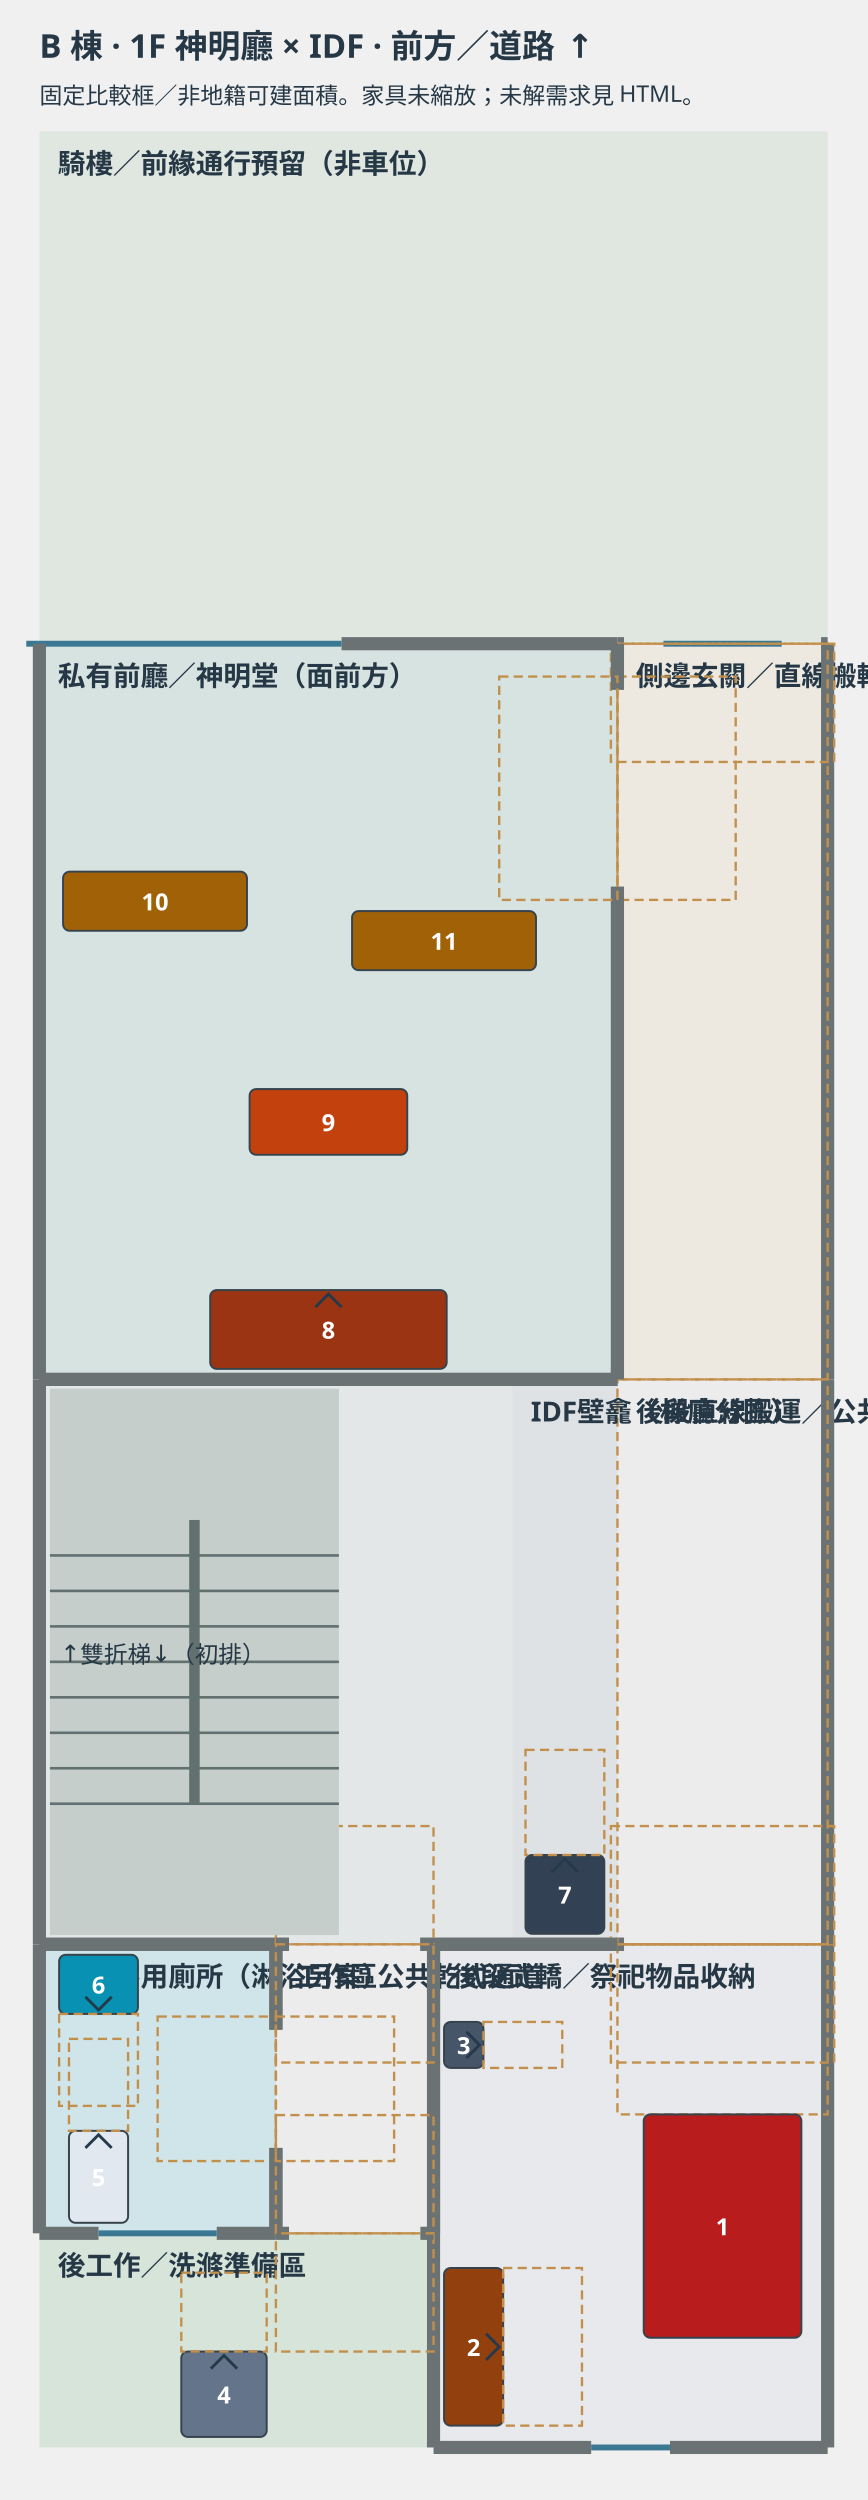
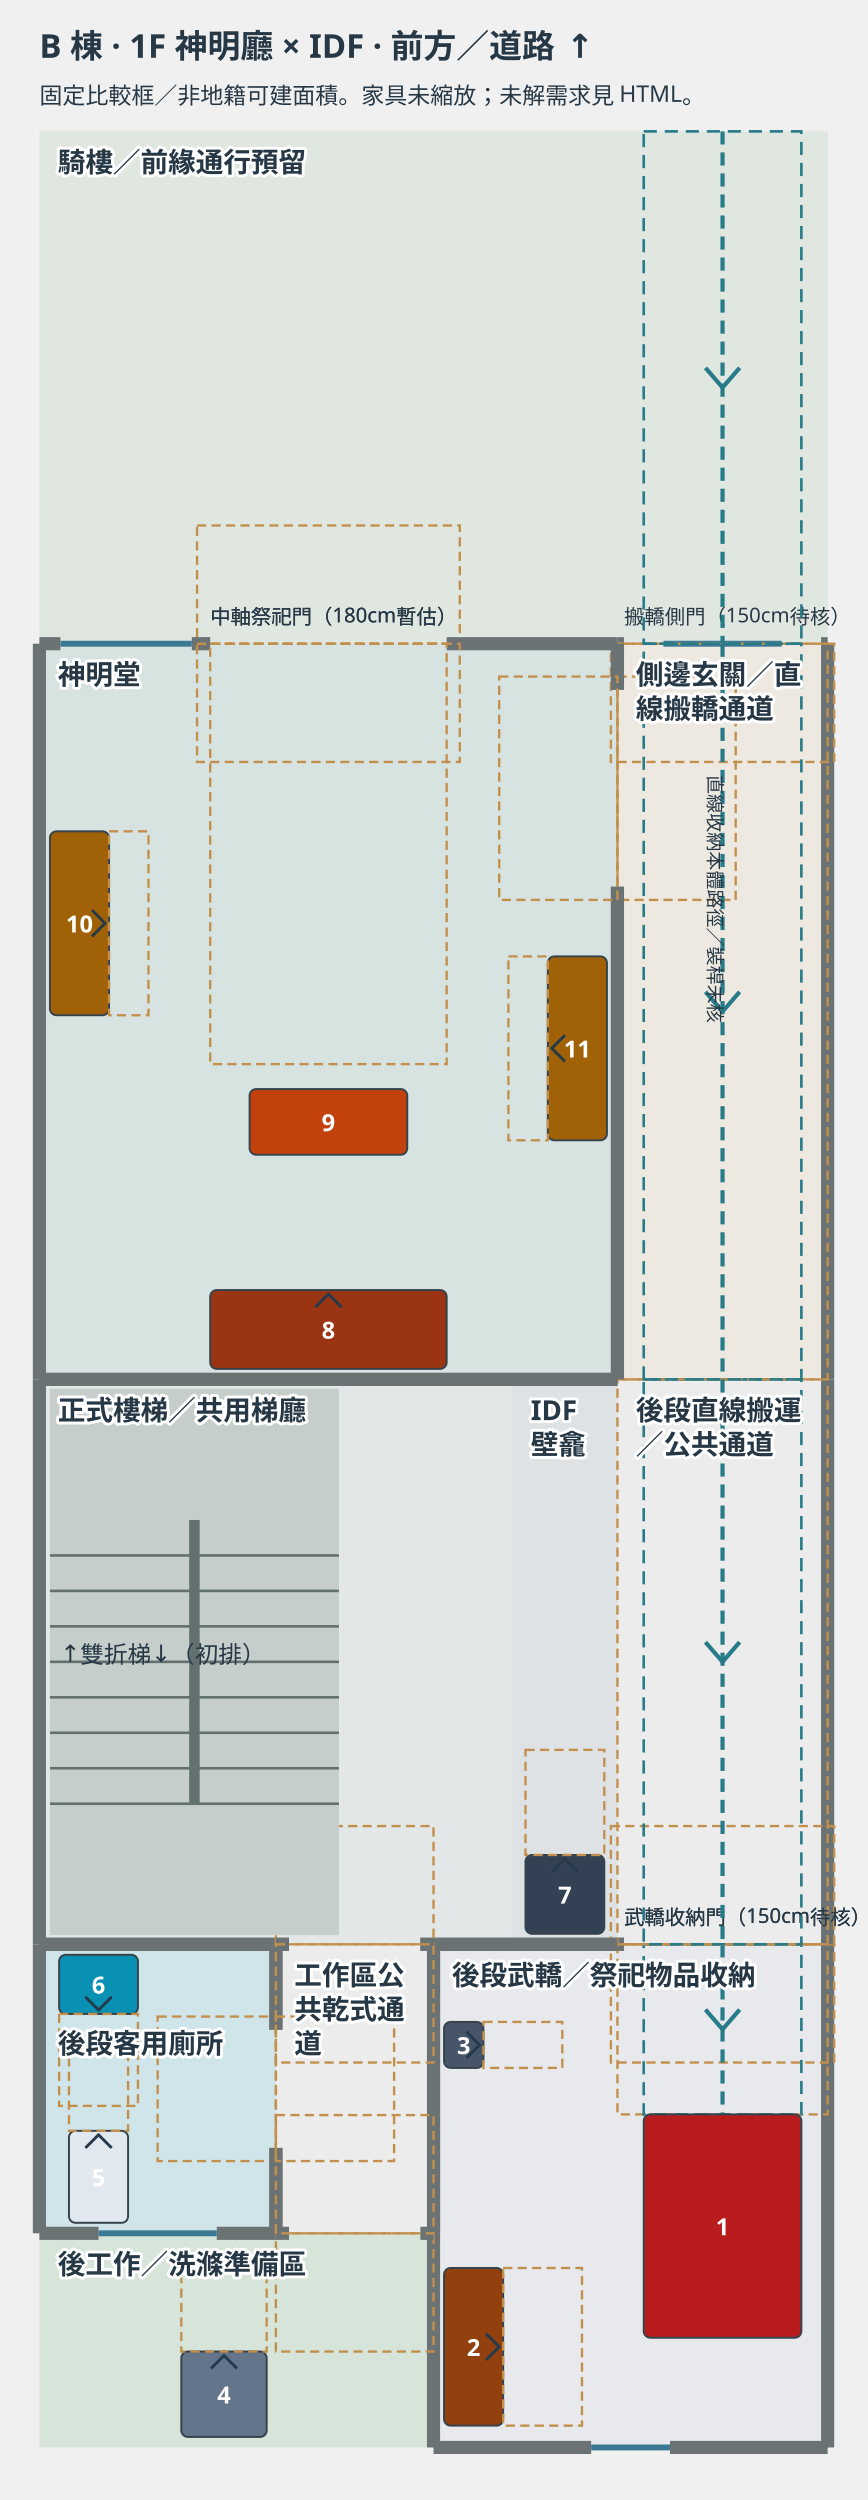
<svg xmlns="http://www.w3.org/2000/svg" viewBox="-300 -1000 6600 19030" role="img" aria-labelledby="plan-title plan-desc" data-schema="house-concept-furniture-plan-v1" data-building="B" data-floor="floor-1" data-geometry-source="tour_mm" data-frontage-study="keep-full-clear">
-   <style>text{font-family:system-ui,sans-serif;fill:#263846} .room-name{font-size:210px;font-weight:600} .item-number{font-size:180px;font-weight:700;fill:#fff;text-anchor:middle} .wall{stroke:#6b7274;stroke-width:100} .allowance{fill:none;stroke:#c2904c;stroke-width:18;stroke-dasharray:70 40} .front-mark{stroke:#24394a;stroke-width:22;fill:none}</style>
+   <style>text{font-family:system-ui,sans-serif;fill:#263846} .room-name{font-size:210px;font-weight:600;paint-order:stroke fill;stroke:#fff;stroke-width:45;stroke-linejoin:round} .item-number{font-size:180px;font-weight:700;fill:#fff;text-anchor:middle} .wall{stroke:#6b7274;stroke-width:100} .allowance{fill:none;stroke:#c2904c;stroke-width:18;stroke-dasharray:70 40} .front-mark{stroke:#24394a;stroke-width:22;fill:none}</style>
  <text x="0" y="-560" font-size="250" font-weight="700">B 棟 · 1F 神明廳 × IDF · 前方／道路 ↑</text>
  <text x="0" y="-210" font-size="175">固定比較框／非地籍可建面積。家具未縮放；未解需求見 HTML。</text>
  <rect x="4400" y="3900" width="1600" height="5600" fill="#e0c99d" fill-opacity="0.18" />
  <rect x="3000" y="13800" width="3000" height="3830" fill="#c3ccd9" fill-opacity="0.18" />
  <rect x="0" y="0" width="6000" height="3900" fill="#98b99a" fill-opacity="0.18" />
  <rect x="4400" y="9500" width="1600" height="4300" fill="#d4ddd5" fill-opacity="0.18" />
  <rect x="0" y="16000" width="3000" height="1630" fill="#5fae74" fill-opacity="0.18" />
  <rect x="0" y="13800" width="1800" height="2200" fill="#3fb6c8" fill-opacity="0.18" />
  <rect x="0" y="9500" width="3600" height="4300" fill="#b0bec5" fill-opacity="0.18" />
  <rect x="3600" y="9500" width="800" height="4300" fill="#90a4ae" fill-opacity="0.18" />
  <rect x="0" y="3900" width="4400" height="5600" fill="#69a79b" fill-opacity="0.18" />
  <rect x="1800" y="13800" width="1200" height="2200" fill="#d4ddd5" fill-opacity="0.18" />
  <g data-room-id="B:floor-1:entry" data-space-group="" data-x-mm="4400" data-y-mm="3900" data-w-mm="1600" data-h-mm="5600">
-     <a href="../model3d.html#mode=tour&amp;building=B&amp;floor=floor-1&amp;room=B%3Afloor-1%3Aentry&amp;view=plan" target="_blank">
-       <text x="4540" y="4220" class="room-name">側邊玄關／直線搬轎通道</text>
-     </a>
    <line x1="4400" x2="4450.0" y1="3900" y2="3900" stroke="#6b7274" stroke-width="100" data-wall-face="front" />
    <line x1="5950.0" x2="6000" y1="3900" y2="3900" stroke="#6b7274" stroke-width="100" data-wall-face="front" />
    <line x1="4750.0" x2="5650.0" y1="3900" y2="3900" stroke="#3b7894" stroke-width="45" data-wall-face="front" />
    <line x1="4400" x2="4400" y1="3900" y2="4250.002" stroke="#6b7274" stroke-width="100" data-wall-face="left" />
    <line x1="4400" x2="4400" y1="5750.002" y2="9500" stroke="#6b7274" stroke-width="100" data-wall-face="left" />
    <line x1="6000" x2="6000" y1="3900" y2="9500" stroke="#6b7274" stroke-width="100" data-wall-face="right" />
    <rect x="4400" y="3900" width="1600" height="5600" data-reserved="circulation" class="allowance" />
    <rect x="4400.0" y="4150.0" width="900.0" height="1700.0" data-reserved="door-approach" class="allowance" />
    <rect x="4350.0" y="3900.0" width="1700.0" height="900.0" data-reserved="door-approach" class="allowance" />
+     <text x="4450.0" y="3750" font-size="155" fill="#257354" data-door-label="搬轎側門（150cm待核）" data-door-purpose="entry" data-door-width-mm="1500">搬轎側門（150cm待核）</text>
+     <g data-transport-route="storage-body-sweep-only-not-transport-approval">
+       <rect x="4600.0" y="3900" width="1200.0" height="5600" fill="none" stroke="#287b89" stroke-width="20" stroke-dasharray="100 60" data-transport-body-width-mm="1200.0" />
+       <line x1="5200.0" y1="3900" x2="5200.0" y2="9500" stroke="#287b89" stroke-width="32" stroke-dasharray="100 60" data-transport-centerline="storage-body-only" />
+       <path d="M 5070.0 6550.0 L 5200.0 6700.0 L 5330.0 6550.0" fill="none" stroke="#287b89" stroke-width="32" />
+       <text x="5090.0" y="4900" font-size="145" transform="rotate(90 5090.0 4900)">直線收納本體路徑／裝桿未核</text>
+     </g>
  </g>
  <g data-room-id="B:floor-1:storage" data-space-group="" data-x-mm="3000" data-y-mm="13800" data-w-mm="3000" data-h-mm="3830">
-     <a href="../model3d.html#mode=tour&amp;building=B&amp;floor=floor-1&amp;room=B%3Afloor-1%3Astorage&amp;view=plan" target="_blank">
-       <text x="3140" y="14120" class="room-name">後段武轎／祭祀物品收納</text>
-     </a>
    <line x1="3000" x2="4449.999" y1="13800" y2="13800" stroke="#6b7274" stroke-width="100" data-wall-face="front" />
    <line x1="5949.999" x2="6000" y1="13800" y2="13800" stroke="#6b7274" stroke-width="100" data-wall-face="front" />
    <line x1="3000" x2="4200.0" y1="17630" y2="17630" stroke="#6b7274" stroke-width="100" data-wall-face="rear" />
    <line x1="4800.0" x2="6000" y1="17630" y2="17630" stroke="#6b7274" stroke-width="100" data-wall-face="rear" />
    <line x1="4200.0" x2="4800.0" y1="17630" y2="17630" stroke="#3b7894" stroke-width="45" data-wall-face="rear" />
    <line x1="3000" x2="3000" y1="13800" y2="17630" stroke="#6b7274" stroke-width="100" data-wall-face="left" />
    <line x1="6000" x2="6000" y1="13800" y2="17630" stroke="#6b7274" stroke-width="100" data-wall-face="right" />
    <rect x="4350.0" y="13800.0" width="1700.0" height="900.0" data-reserved="door-approach" class="allowance" />
    <rect x="4400.0" y="13800.0" width="1600.0" height="1294.8" data-reserved="transport-band" class="allowance" />
+     <text x="4449.999" y="13650" font-size="155" fill="#257354" data-door-label="武轎收納門（150cm待核）" data-door-purpose="palanquin-storage" data-door-width-mm="1500">武轎收納門（150cm待核）</text>
+     <g data-transport-route="storage-body-sweep-only-not-transport-approval">
+       <rect x="4600.0" y="13800" width="1200.0" height="1294.8" fill="none" stroke="#287b89" stroke-width="20" stroke-dasharray="100 60" data-transport-body-width-mm="1200.0" />
+       <line x1="5200.0" y1="13800" x2="5200.0" y2="15094.8" stroke="#287b89" stroke-width="32" stroke-dasharray="100 60" data-transport-centerline="storage-body-only" />
+       <path d="M 5070.0 14297.4 L 5200.0 14447.4 L 5330.0 14297.4" fill="none" stroke="#287b89" stroke-width="32" />
+     </g>
    <g data-furniture-id="B:floor-1:storage:furniture:ceremonial-storage" data-status="planning-not-measured" data-center-x-mm="5200.0" data-center-y-mm="15944.8" data-width-mm="1200.0" data-depth-mm="1700.0" data-height-mm="1800.0" data-rotation-deg="0.0" data-mount-height-mm="0.0" data-wall-anchor="" transform="translate(5200.0 15944.8) rotate(-0.0)">
      <rect x="-600.0" y="-850.0" width="1200.0" height="1700.0" rx="50" fill="#b91c1c" stroke="#37434c" stroke-width="15" />
      <text x="0" y="70" transform="rotate(0.0)" class="item-number">1</text>
    </g>
    <g data-furniture-id="B:floor-1:storage:furniture:ritual-cabinet" data-status="planning-not-measured" data-center-x-mm="3305.0" data-center-y-mm="16864.0" data-width-mm="1200.0" data-depth-mm="450.0" data-height-mm="2100.0" data-rotation-deg="270" data-mount-height-mm="0.0" data-wall-anchor="left" transform="translate(3305.0 16864.0) rotate(-270)">
      <rect x="-600.0" y="-225.0" width="1200.0" height="450.0" rx="50" fill="#92400e" stroke="#37434c" stroke-width="15" />
      <path d="M -100 -95.0 L 0 -195.0 L 100 -95.0" class="front-mark" />
      <text x="0" y="70" transform="rotate(270)" class="item-number">2</text>
    </g>
    <rect x="3530.0" y="16264.0" width="600.0" height="1200.0" class="allowance" />
    <g data-furniture-id="B:floor-1:storage:furniture:dehumidifier" data-status="planning-not-measured" data-center-x-mm="3230.0" data-center-y-mm="14566.0" data-width-mm="350.0" data-depth-mm="300.0" data-height-mm="600.0" data-rotation-deg="270" data-mount-height-mm="0.0" data-wall-anchor="left" transform="translate(3230.0 14566.0) rotate(-270)">
      <rect x="-175.0" y="-150.0" width="350.0" height="300.0" rx="50" fill="#475569" stroke="#37434c" stroke-width="15" />
      <path d="M -100 -20.0 L 0 -120.0 L 100 -20.0" class="front-mark" />
      <text x="0" y="70" transform="rotate(270)" class="item-number">3</text>
    </g>
    <rect x="3380.0" y="14391.0" width="600.0" height="350.0" class="allowance" />
  </g>
  <g data-room-id="B:floor-1:garage" data-space-group="" data-x-mm="0" data-y-mm="0" data-w-mm="6000" data-h-mm="3900">
-     <a href="../model3d.html#mode=tour&amp;building=B&amp;floor=floor-1&amp;room=B%3Afloor-1%3Agarage&amp;view=plan" target="_blank">
-       <text x="140" y="320" class="room-name">騎樓／前緣通行預留（非車位）</text>
-     </a>
+     <rect x="1200.0" y="3000.0" width="2000.0" height="900.0" data-reserved="door-approach" class="allowance" />
+     <text x="1300.002" y="3750" font-size="155" fill="#257354" data-door-label="中軸祭祀門（180cm暫估）" data-door-purpose="ritual-entry" data-door-width-mm="1800">中軸祭祀門（180cm暫估）</text>
+     <g data-transport-route="storage-body-sweep-only-not-transport-approval">
+       <rect x="4600.0" y="0" width="1200.0" height="3900" fill="none" stroke="#287b89" stroke-width="20" stroke-dasharray="100 60" data-transport-body-width-mm="1200.0" />
+       <line x1="5200.0" y1="0" x2="5200.0" y2="3900" stroke="#287b89" stroke-width="32" stroke-dasharray="100 60" data-transport-centerline="storage-body-only" />
+       <path d="M 5070.0 1800.0 L 5200.0 1950.0 L 5330.0 1800.0" fill="none" stroke="#287b89" stroke-width="32" />
+     </g>
  </g>
  <g data-room-id="B:floor-1:corridor1" data-space-group="B1-dry-hall" data-x-mm="4400" data-y-mm="9500" data-w-mm="1600" data-h-mm="4300">
-     <a href="../model3d.html#mode=tour&amp;building=B&amp;floor=floor-1&amp;room=B%3Afloor-1%3Acorridor1&amp;view=plan" target="_blank">
-       <text x="4540" y="9820" class="room-name">後段直線搬運／公共通道</text>
-     </a>
    <line x1="4400" x2="4450.0" y1="13800" y2="13800" stroke="#6b7274" stroke-width="100" data-wall-face="rear" />
    <line x1="5950.0" x2="6000" y1="13800" y2="13800" stroke="#6b7274" stroke-width="100" data-wall-face="rear" />
    <line x1="6000" x2="6000" y1="9500" y2="13800" stroke="#6b7274" stroke-width="100" data-wall-face="right" />
    <rect x="4400" y="9500" width="1600" height="4300" data-reserved="circulation" class="allowance" />
    <rect x="4350.0" y="12900.0" width="1700.0" height="900.0" data-reserved="door-approach" class="allowance" />
+     <text x="4450.0" y="13650" font-size="155" fill="#257354" data-door-label="武轎收納門（150cm待核）" data-door-purpose="palanquin-storage" data-door-width-mm="1500">武轎收納門（150cm待核）</text>
+     <g data-transport-route="storage-body-sweep-only-not-transport-approval">
+       <rect x="4600.0" y="9500" width="1200.0" height="4300" fill="none" stroke="#287b89" stroke-width="20" stroke-dasharray="100 60" data-transport-body-width-mm="1200.0" />
+       <line x1="5200.0" y1="9500" x2="5200.0" y2="13800" stroke="#287b89" stroke-width="32" stroke-dasharray="100 60" data-transport-centerline="storage-body-only" />
+       <path d="M 5070.0 11500.0 L 5200.0 11650.0 L 5330.0 11500.0" fill="none" stroke="#287b89" stroke-width="32" />
+     </g>
  </g>
  <g data-room-id="B:floor-1:balcony1" data-space-group="" data-x-mm="0" data-y-mm="16000" data-w-mm="3000" data-h-mm="1630">
-     <a href="../model3d.html#mode=tour&amp;building=B&amp;floor=floor-1&amp;room=B%3Afloor-1%3Abalcony1&amp;view=plan" target="_blank">
-       <text x="140" y="16320" class="room-name">後工作／洗滌準備區</text>
-     </a>
    <rect x="1800.0" y="16000.0" width="1200.0" height="900.0" data-reserved="door-approach" class="allowance" />
    <g data-furniture-id="B:floor-1:balcony1:furniture:washer" data-status="planning-not-measured" data-center-x-mm="1405.0" data-center-y-mm="17225.0" data-width-mm="650.0" data-depth-mm="650.0" data-height-mm="1000.0" data-rotation-deg="0" data-mount-height-mm="0.0" data-wall-anchor="rear" transform="translate(1405.0 17225.0) rotate(0)">
      <rect x="-325.0" y="-325.0" width="650.0" height="650.0" rx="50" fill="#64748b" stroke="#37434c" stroke-width="15" />
      <path d="M -100 -195.0 L 0 -295.0 L 100 -195.0" class="front-mark" />
      <text x="0" y="70" transform="rotate(0)" class="item-number">4</text>
    </g>
    <rect x="1080.0" y="16300.0" width="650.0" height="600.0" class="allowance" />
  </g>
  <g data-room-id="B:floor-1:bath1" data-space-group="" data-x-mm="0" data-y-mm="13800" data-w-mm="1800" data-h-mm="2200">
-     <a href="../model3d.html#mode=tour&amp;building=B&amp;floor=floor-1&amp;room=B%3Afloor-1%3Abath1&amp;view=plan" target="_blank">
-       <text x="140" y="14120" class="room-name">後段客用廁所（淋浴另案）</text>
-     </a>
    <line x1="0" x2="1800" y1="13800" y2="13800" stroke="#6b7274" stroke-width="100" data-wall-face="front" />
    <line x1="0" x2="450.0" y1="16000" y2="16000" stroke="#6b7274" stroke-width="100" data-wall-face="rear" />
    <line x1="1350.0" x2="1800" y1="16000" y2="16000" stroke="#6b7274" stroke-width="100" data-wall-face="rear" />
    <line x1="450.0" x2="1350.0" y1="16000" y2="16000" stroke="#3b7894" stroke-width="45" data-wall-face="rear" />
    <line x1="0" x2="0" y1="13800" y2="16000" stroke="#6b7274" stroke-width="100" data-wall-face="left" />
    <line x1="1800" x2="1800" y1="13800" y2="14450.0" stroke="#6b7274" stroke-width="100" data-wall-face="right" />
    <line x1="1800" x2="1800" y1="15350.0" y2="16000" stroke="#6b7274" stroke-width="100" data-wall-face="right" />
    <rect x="900.0" y="14350.0" width="900.0" height="1100.0" data-reserved="door-approach" class="allowance" />
    <g data-furniture-id="B:floor-1:bath1:furniture:toilet" data-status="planning-not-measured" data-center-x-mm="450.0" data-center-y-mm="15570.0" data-width-mm="450.0" data-depth-mm="700.0" data-height-mm="800.0" data-rotation-deg="0" data-mount-height-mm="0.0" data-wall-anchor="rear" transform="translate(450.0 15570.0) rotate(0)">
      <rect x="-225.0" y="-350.0" width="450.0" height="700.0" rx="50" fill="#e2e8f0" stroke="#37434c" stroke-width="15" />
      <path d="M -100 -220.0 L 0 -320.0 L 100 -220.0" class="front-mark" />
      <text x="0" y="70" transform="rotate(0)" class="item-number">5</text>
    </g>
    <rect x="225.0" y="14520.0" width="450.0" height="700.0" class="allowance" />
    <g data-furniture-id="B:floor-1:bath1:furniture:vanity" data-status="planning-not-measured" data-center-x-mm="450.0" data-center-y-mm="14105.0" data-width-mm="600.0" data-depth-mm="450.0" data-height-mm="850.0" data-rotation-deg="180" data-mount-height-mm="0.0" data-wall-anchor="front" transform="translate(450.0 14105.0) rotate(-180)">
      <rect x="-300.0" y="-225.0" width="600.0" height="450.0" rx="50" fill="#0891b2" stroke="#37434c" stroke-width="15" />
      <path d="M -100 -95.0 L 0 -195.0 L 100 -95.0" class="front-mark" />
      <text x="0" y="70" transform="rotate(180)" class="item-number">6</text>
    </g>
    <rect x="150.0" y="14330.0" width="600.0" height="700.0" class="allowance" />
  </g>
  <g data-room-id="B:floor-1:stair1" data-space-group="B1-dry-hall" data-x-mm="0" data-y-mm="9500" data-w-mm="3600" data-h-mm="4300">
-     <a href="../model3d.html#mode=tour&amp;building=B&amp;floor=floor-1&amp;room=B%3Afloor-1%3Astair1&amp;view=plan" target="_blank">
-       <text x="140" y="9820" class="room-name">正式樓梯／共用梯廳</text>
-     </a>
    <line x1="0" x2="3600" y1="9500" y2="9500" stroke="#6b7274" stroke-width="100" data-wall-face="front" />
    <line x1="0" x2="1900.001" y1="13800" y2="13800" stroke="#6b7274" stroke-width="100" data-wall-face="rear" />
    <line x1="2900.001" x2="3600" y1="13800" y2="13800" stroke="#6b7274" stroke-width="100" data-wall-face="rear" />
    <line x1="0" x2="0" y1="9500" y2="13800" stroke="#6b7274" stroke-width="100" data-wall-face="left" />
    <rect x="1800.0" y="12900.0" width="1200.0" height="900.0" data-reserved="door-approach" class="allowance" />
    <rect x="80" y="9570" width="2200" height="4160" fill="#c5ceca" data-stairs="two-flight-u-proposal-not-verified" />
    <line x1="80" x2="2280" y1="10840.0" y2="10840.0" stroke="#62716f" stroke-width="20" />
    <line x1="80" x2="2280" y1="11110.0" y2="11110.0" stroke="#62716f" stroke-width="20" />
    <line x1="80" x2="2280" y1="11380.0" y2="11380.0" stroke="#62716f" stroke-width="20" />
    <line x1="80" x2="2280" y1="11650.0" y2="11650.0" stroke="#62716f" stroke-width="20" />
    <line x1="80" x2="2280" y1="11920.0" y2="11920.0" stroke="#62716f" stroke-width="20" />
    <line x1="80" x2="2280" y1="12190.0" y2="12190.0" stroke="#62716f" stroke-width="20" />
    <line x1="80" x2="2280" y1="12460.0" y2="12460.0" stroke="#62716f" stroke-width="20" />
    <line x1="80" x2="2280" y1="12730.0" y2="12730.0" stroke="#62716f" stroke-width="20" />
    <line x1="1180.0" x2="1180.0" y1="10570" y2="12730" stroke="#62716f" stroke-width="80" />
    <text x="160" y="11650.0" font-size="180">↑雙折梯↓（初排）</text>
  </g>
  <g data-room-id="B:floor-1:idf-cabinet" data-space-group="B1-dry-hall" data-x-mm="3600" data-y-mm="9500" data-w-mm="800" data-h-mm="4300">
-     <a href="../model3d.html#mode=tour&amp;building=B&amp;floor=floor-1&amp;room=B%3Afloor-1%3Aidf-cabinet&amp;view=plan" target="_blank">
-       <text x="3740" y="9820" class="room-name">IDF壁龕（梯廳分區）</text>
-     </a>
    <line x1="3600" x2="4400" y1="9500" y2="9500" stroke="#6b7274" stroke-width="100" data-wall-face="front" />
    <line x1="3600" x2="4400" y1="13800" y2="13800" stroke="#6b7274" stroke-width="100" data-wall-face="rear" />
    <g data-furniture-id="B:floor-1:idf-cabinet:furniture:rack" data-status="planning-not-measured" data-center-x-mm="4000.0" data-center-y-mm="13420.0" data-width-mm="600.0" data-depth-mm="600.0" data-height-mm="800.0" data-rotation-deg="0" data-mount-height-mm="1000.0" data-wall-anchor="rear" transform="translate(4000.0 13420.0) rotate(0)">
      <rect x="-300.0" y="-300.0" width="600.0" height="600.0" rx="50" fill="#334155" stroke="#37434c" stroke-width="15" />
      <path d="M -100 -170.0 L 0 -270.0 L 100 -170.0" class="front-mark" />
      <text x="0" y="70" transform="rotate(0)" class="item-number">7</text>
    </g>
    <rect x="3700.0" y="12320.0" width="600.0" height="800.0" class="allowance" />
  </g>
  <g data-room-id="B:floor-1:shrine" data-space-group="" data-x-mm="0" data-y-mm="3900" data-w-mm="4400" data-h-mm="5600">
-     <a href="../model3d.html#mode=tour&amp;building=B&amp;floor=floor-1&amp;room=B%3Afloor-1%3Ashrine&amp;view=plan" target="_blank">
-       <text x="140" y="4220" class="room-name">私有前廳／神明堂（面前方）</text>
-     </a>
-     <line x1="2300.0" x2="4400" y1="3900" y2="3900" stroke="#6b7274" stroke-width="100" data-wall-face="front" />
-     <line x1="-100.0" x2="2300.0" y1="3900" y2="3900" stroke="#3b7894" stroke-width="45" data-wall-face="front" />
+     <line x1="0" x2="160.0" y1="3900" y2="3900" stroke="#6b7274" stroke-width="100" data-wall-face="front" />
+     <line x1="1160.0" x2="1300.0" y1="3900" y2="3900" stroke="#6b7274" stroke-width="100" data-wall-face="front" />
+     <line x1="3100.0" x2="4400" y1="3900" y2="3900" stroke="#6b7274" stroke-width="100" data-wall-face="front" />
+     <line x1="160.0" x2="1160.0" y1="3900" y2="3900" stroke="#3b7894" stroke-width="45" data-wall-face="front" />
    <line x1="0" x2="4400" y1="9500" y2="9500" stroke="#6b7274" stroke-width="100" data-wall-face="rear" />
    <line x1="0" x2="0" y1="3900" y2="9500" stroke="#6b7274" stroke-width="100" data-wall-face="left" />
    <line x1="4400" x2="4400" y1="3900" y2="4250.002" stroke="#6b7274" stroke-width="100" data-wall-face="right" />
    <line x1="4400" x2="4400" y1="5750.002" y2="9500" stroke="#6b7274" stroke-width="100" data-wall-face="right" />
+     <rect x="1300" y="3900" width="1800" height="3200" data-reserved="ritual-approach" class="allowance" />
+     <rect x="1200.0" y="3900.0" width="2000.0" height="900.0" data-reserved="door-approach" class="allowance" />
    <rect x="3500.0" y="4150.0" width="900.0" height="1700.0" data-reserved="door-approach" class="allowance" />
+     <text x="1300.0" y="3750" font-size="155" fill="#257354" data-door-label="中軸祭祀門（180cm暫估）" data-door-purpose="ritual-entry" data-door-width-mm="1800">中軸祭祀門（180cm暫估）</text>
    <g data-furniture-id="B:floor-1:shrine:furniture:altar" data-status="planning-not-measured" data-center-x-mm="2200.0" data-center-y-mm="9120.0" data-width-mm="1800.0" data-depth-mm="600.0" data-height-mm="1250.0" data-rotation-deg="0" data-mount-height-mm="0.0" data-wall-anchor="rear" transform="translate(2200.0 9120.0) rotate(0)">
      <rect x="-900.0" y="-300.0" width="1800.0" height="600.0" rx="50" fill="#9a3412" stroke="#37434c" stroke-width="15" />
      <path d="M -100 -170.0 L 0 -270.0 L 100 -170.0" class="front-mark" />
      <text x="0" y="70" transform="rotate(0)" class="item-number">8</text>
    </g>
    <g data-furniture-id="B:floor-1:shrine:furniture:offering-table" data-status="planning-not-measured" data-center-x-mm="2200.0" data-center-y-mm="7540.0" data-width-mm="1200.0" data-depth-mm="500.0" data-height-mm="750.0" data-rotation-deg="0.0" data-mount-height-mm="0.0" data-wall-anchor="" transform="translate(2200.0 7540.0) rotate(-0.0)">
      <rect x="-600.0" y="-250.0" width="1200.0" height="500.0" rx="50" fill="#c2410c" stroke="#37434c" stroke-width="15" />
      <text x="0" y="70" transform="rotate(0.0)" class="item-number">9</text>
    </g>
-     <g data-furniture-id="B:floor-1:shrine:furniture:bench-left" data-status="planning-not-measured" data-center-x-mm="880.0" data-center-y-mm="5860.0" data-width-mm="1400.0" data-depth-mm="450.0" data-height-mm="450.0" data-rotation-deg="0.0" data-mount-height-mm="0.0" data-wall-anchor="" transform="translate(880.0 5860.0) rotate(-0.0)">
+     <g data-furniture-id="B:floor-1:shrine:furniture:bench-left" data-status="planning-not-measured" data-center-x-mm="305.0" data-center-y-mm="6028.0" data-width-mm="1400.0" data-depth-mm="450.0" data-height-mm="450.0" data-rotation-deg="270" data-mount-height-mm="0.0" data-wall-anchor="left" transform="translate(305.0 6028.0) rotate(-270)">
      <rect x="-700.0" y="-225.0" width="1400.0" height="450.0" rx="50" fill="#a16207" stroke="#37434c" stroke-width="15" />
-       <text x="0" y="70" transform="rotate(0.0)" class="item-number">10</text>
-     </g>
-     <g data-furniture-id="B:floor-1:shrine:furniture:bench-right" data-status="planning-not-measured" data-center-x-mm="3080.0" data-center-y-mm="6160.0" data-width-mm="1400.0" data-depth-mm="450.0" data-height-mm="450.0" data-rotation-deg="0.0" data-mount-height-mm="0.0" data-wall-anchor="" transform="translate(3080.0 6160.0) rotate(-0.0)">
+       <path d="M -100 -95.0 L 0 -195.0 L 100 -95.0" class="front-mark" />
+       <text x="0" y="70" transform="rotate(270)" class="item-number">10</text>
+     </g>
+     <rect x="530.0" y="5328.0" width="300.0" height="1400.0" class="allowance" />
+     <g data-furniture-id="B:floor-1:shrine:furniture:bench-right" data-status="planning-not-measured" data-center-x-mm="4095.0" data-center-y-mm="6980.0" data-width-mm="1400.0" data-depth-mm="450.0" data-height-mm="450.0" data-rotation-deg="90" data-mount-height-mm="0.0" data-wall-anchor="right" transform="translate(4095.0 6980.0) rotate(-90)">
      <rect x="-700.0" y="-225.0" width="1400.0" height="450.0" rx="50" fill="#a16207" stroke="#37434c" stroke-width="15" />
-       <text x="0" y="70" transform="rotate(0.0)" class="item-number">11</text>
-     </g>
+       <path d="M -100 -95.0 L 0 -195.0 L 100 -95.0" class="front-mark" />
+       <text x="0" y="70" transform="rotate(90)" class="item-number">11</text>
+     </g>
+     <rect x="3570.0" y="6280.0" width="300.0" height="1400.0" class="allowance" />
  </g>
  <g data-room-id="B:floor-1:rear-hall" data-space-group="" data-x-mm="1800" data-y-mm="13800" data-w-mm="1200" data-h-mm="2200">
-     <a href="../model3d.html#mode=tour&amp;building=B&amp;floor=floor-1&amp;room=B%3Afloor-1%3Arear-hall&amp;view=plan" target="_blank">
-       <text x="1940" y="14120" class="room-name">工作區公共乾式通道</text>
-     </a>
    <line x1="1800" x2="1900.0" y1="13800" y2="13800" stroke="#6b7274" stroke-width="100" data-wall-face="front" />
    <line x1="2900.0" x2="3000" y1="13800" y2="13800" stroke="#6b7274" stroke-width="100" data-wall-face="front" />
    <line x1="1800" x2="1900.0" y1="16000" y2="16000" stroke="#6b7274" stroke-width="100" data-wall-face="rear" />
    <line x1="2900.0" x2="3000" y1="16000" y2="16000" stroke="#6b7274" stroke-width="100" data-wall-face="rear" />
    <line x1="1800" x2="1800" y1="13800" y2="14450.0" stroke="#6b7274" stroke-width="100" data-wall-face="left" />
    <line x1="1800" x2="1800" y1="15350.0" y2="16000" stroke="#6b7274" stroke-width="100" data-wall-face="left" />
    <line x1="3000" x2="3000" y1="13800" y2="16000" stroke="#6b7274" stroke-width="100" data-wall-face="right" />
    <rect x="1800.0" y="13800.0" width="1200.0" height="900.0" data-reserved="door-approach" class="allowance" />
    <rect x="1800.0" y="14350.0" width="900.0" height="1100.0" data-reserved="door-approach" class="allowance" />
    <rect x="1800.0" y="15100.0" width="1200.0" height="900.0" data-reserved="door-approach" class="allowance" />
  </g>
+   <g data-plan-labels="room-names">
+     <a href="../model3d.html#mode=tour&amp;building=B&amp;floor=floor-1&amp;room=B%3Afloor-1%3Aentry&amp;view=plan" target="_blank" data-label-room-id="B:floor-1:entry" data-full-name="側邊玄關／直線搬轎通道" data-x-mm="4480" data-y-mm="3980" data-w-mm="1380" data-h-mm="580" data-furniture-overlap="false" data-hvac-overlap="false">
+       <text x="4540" y="4210" class="room-name">
+         <tspan x="4540" dy="0">側邊玄關／直</tspan>
+         <tspan x="4540" dy="260">線搬轎通道</tspan>
+       </text>
+     </a>
+     <a href="../model3d.html#mode=tour&amp;building=B&amp;floor=floor-1&amp;room=B%3Afloor-1%3Astorage&amp;view=plan" target="_blank" data-label-room-id="B:floor-1:storage" data-full-name="後段武轎／祭祀物品收納" data-x-mm="3080" data-y-mm="13880" data-w-mm="2430" data-h-mm="320" data-furniture-overlap="false" data-hvac-overlap="false">
+       <text x="3140" y="14110" class="room-name">
+         <tspan x="3140" dy="0">後段武轎／祭祀物品收納</tspan>
+       </text>
+     </a>
+     <a href="../model3d.html#mode=tour&amp;building=B&amp;floor=floor-1&amp;room=B%3Afloor-1%3Agarage&amp;view=plan" target="_blank" data-label-room-id="B:floor-1:garage" data-full-name="騎樓／前緣通行預留（非車位）" data-x-mm="80" data-y-mm="80" data-w-mm="2010" data-h-mm="320" data-furniture-overlap="false" data-hvac-overlap="false">
+       <text x="140" y="310" class="room-name">
+         <tspan x="140" dy="0">騎樓／前緣通行預留</tspan>
+       </text>
+     </a>
+     <a href="../model3d.html#mode=tour&amp;building=B&amp;floor=floor-1&amp;room=B%3Afloor-1%3Acorridor1&amp;view=plan" target="_blank" data-label-room-id="B:floor-1:corridor1" data-full-name="後段直線搬運／公共通道" data-x-mm="4480" data-y-mm="9580" data-w-mm="1380" data-h-mm="580" data-furniture-overlap="false" data-hvac-overlap="false">
+       <text x="4540" y="9810" class="room-name">
+         <tspan x="4540" dy="0">後段直線搬運</tspan>
+         <tspan x="4540" dy="260">／公共通道</tspan>
+       </text>
+     </a>
+     <a href="../model3d.html#mode=tour&amp;building=B&amp;floor=floor-1&amp;room=B%3Afloor-1%3Abalcony1&amp;view=plan" target="_blank" data-label-room-id="B:floor-1:balcony1" data-full-name="後工作／洗滌準備區" data-x-mm="80" data-y-mm="16080" data-w-mm="2010" data-h-mm="320" data-furniture-overlap="false" data-hvac-overlap="false">
+       <text x="140" y="16310" class="room-name">
+         <tspan x="140" dy="0">後工作／洗滌準備區</tspan>
+       </text>
+     </a>
+     <a href="../model3d.html#mode=tour&amp;building=B&amp;floor=floor-1&amp;room=B%3Afloor-1%3Abath1&amp;view=plan" target="_blank" data-label-room-id="B:floor-1:bath1" data-full-name="後段客用廁所（淋浴另案）" data-x-mm="80" data-y-mm="14400" data-w-mm="1380" data-h-mm="320" data-furniture-overlap="false" data-hvac-overlap="false">
+       <text x="140" y="14630" class="room-name">
+         <tspan x="140" dy="0">後段客用廁所</tspan>
+       </text>
+     </a>
+     <a href="../model3d.html#mode=tour&amp;building=B&amp;floor=floor-1&amp;room=B%3Afloor-1%3Astair1&amp;view=plan" target="_blank" data-label-room-id="B:floor-1:stair1" data-full-name="正式樓梯／共用梯廳" data-x-mm="80" data-y-mm="9580" data-w-mm="2010" data-h-mm="320" data-furniture-overlap="true" data-hvac-overlap="false">
+       <text x="140" y="9810" class="room-name">
+         <tspan x="140" dy="0">正式樓梯／共用梯廳</tspan>
+       </text>
+     </a>
+     <a href="../model3d.html#mode=tour&amp;building=B&amp;floor=floor-1&amp;room=B%3Afloor-1%3Aidf-cabinet&amp;view=plan" target="_blank" data-label-room-id="B:floor-1:idf-cabinet" data-full-name="IDF壁龕（梯廳分區）" data-x-mm="3680" data-y-mm="9580" data-w-mm="540" data-h-mm="580" data-furniture-overlap="false" data-hvac-overlap="false">
+       <text x="3740" y="9810" class="room-name">
+         <tspan x="3740" dy="0">IDF</tspan>
+         <tspan x="3740" dy="260">壁龕</tspan>
+       </text>
+     </a>
+     <a href="../model3d.html#mode=tour&amp;building=B&amp;floor=floor-1&amp;room=B%3Afloor-1%3Ashrine&amp;view=plan" target="_blank" data-label-room-id="B:floor-1:shrine" data-full-name="神明堂（中軸祭祀門／面前方）" data-x-mm="80" data-y-mm="3980" data-w-mm="750" data-h-mm="320" data-furniture-overlap="false" data-hvac-overlap="false">
+       <text x="140" y="4210" class="room-name">
+         <tspan x="140" dy="0">神明堂</tspan>
+       </text>
+     </a>
+     <a href="../model3d.html#mode=tour&amp;building=B&amp;floor=floor-1&amp;room=B%3Afloor-1%3Arear-hall&amp;view=plan" target="_blank" data-label-room-id="B:floor-1:rear-hall" data-full-name="工作區公共乾式通道" data-x-mm="1880" data-y-mm="13880" data-w-mm="960" data-h-mm="840" data-furniture-overlap="false" data-hvac-overlap="false">
+       <text x="1940" y="14110" class="room-name">
+         <tspan x="1940" dy="0">工作區公</tspan>
+         <tspan x="1940" dy="260">共乾式通</tspan>
+         <tspan x="1940" dy="260">道</tspan>
+       </text>
+     </a>
+   </g>
</svg>
